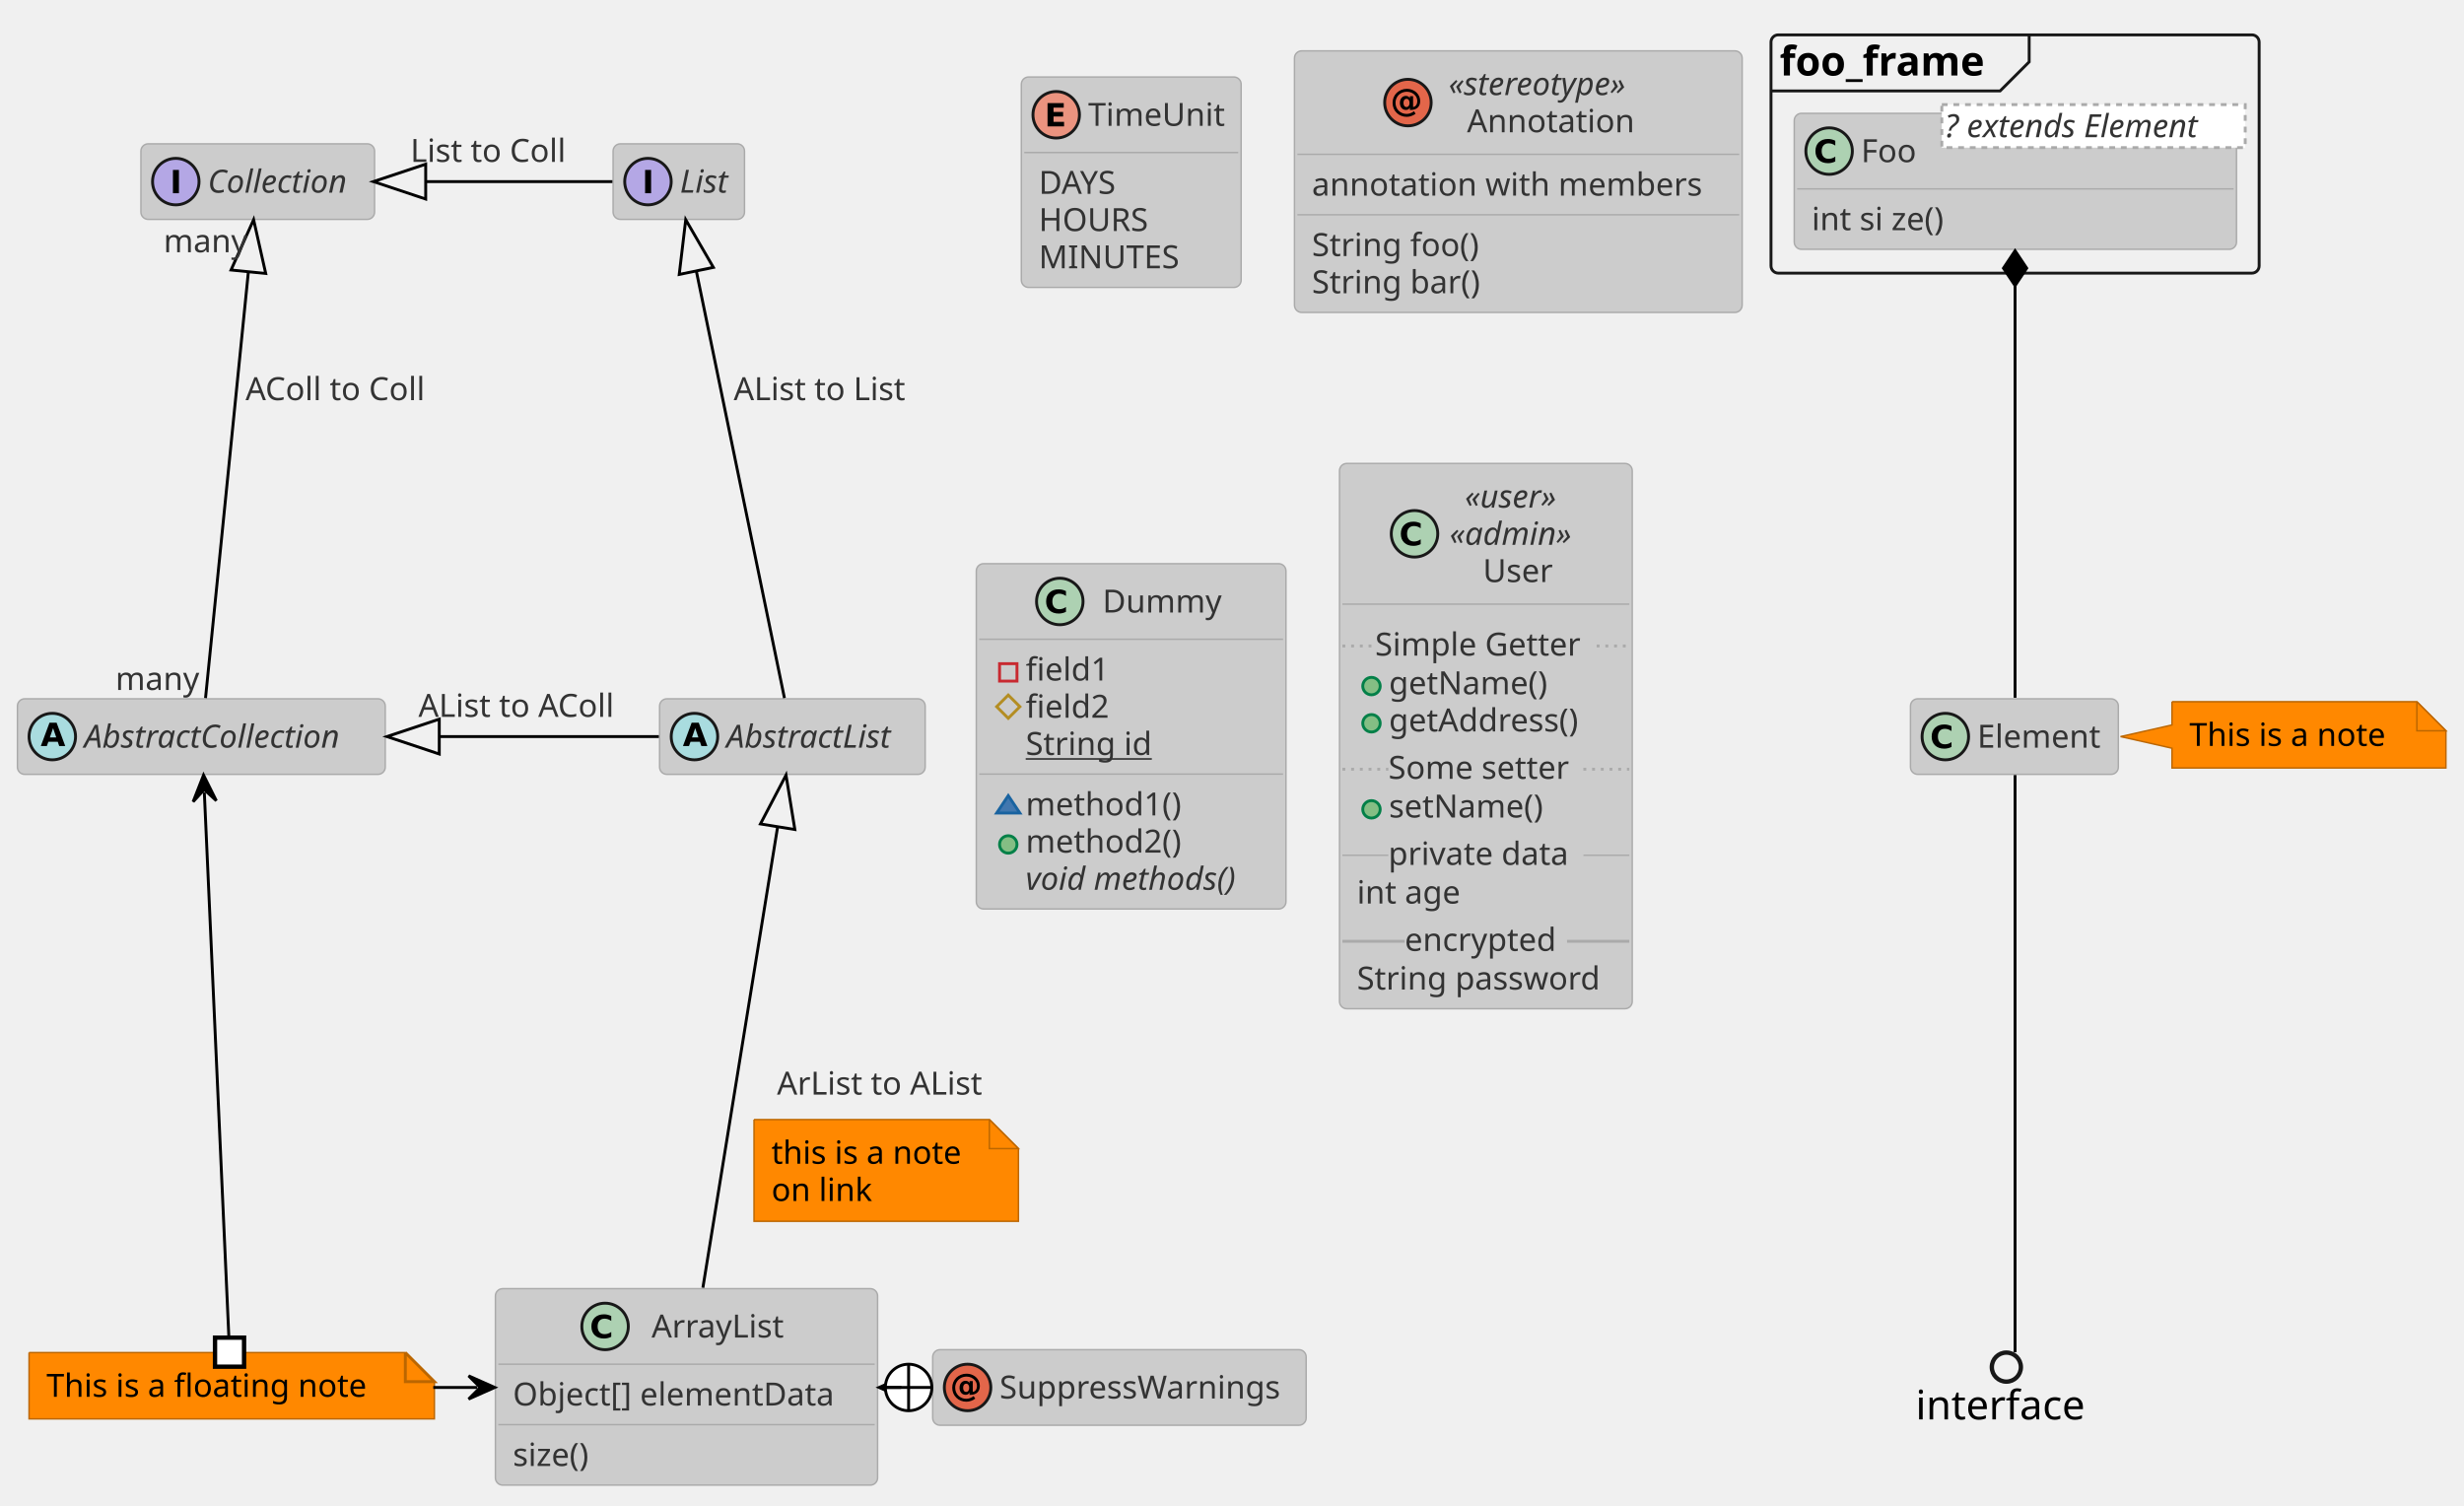
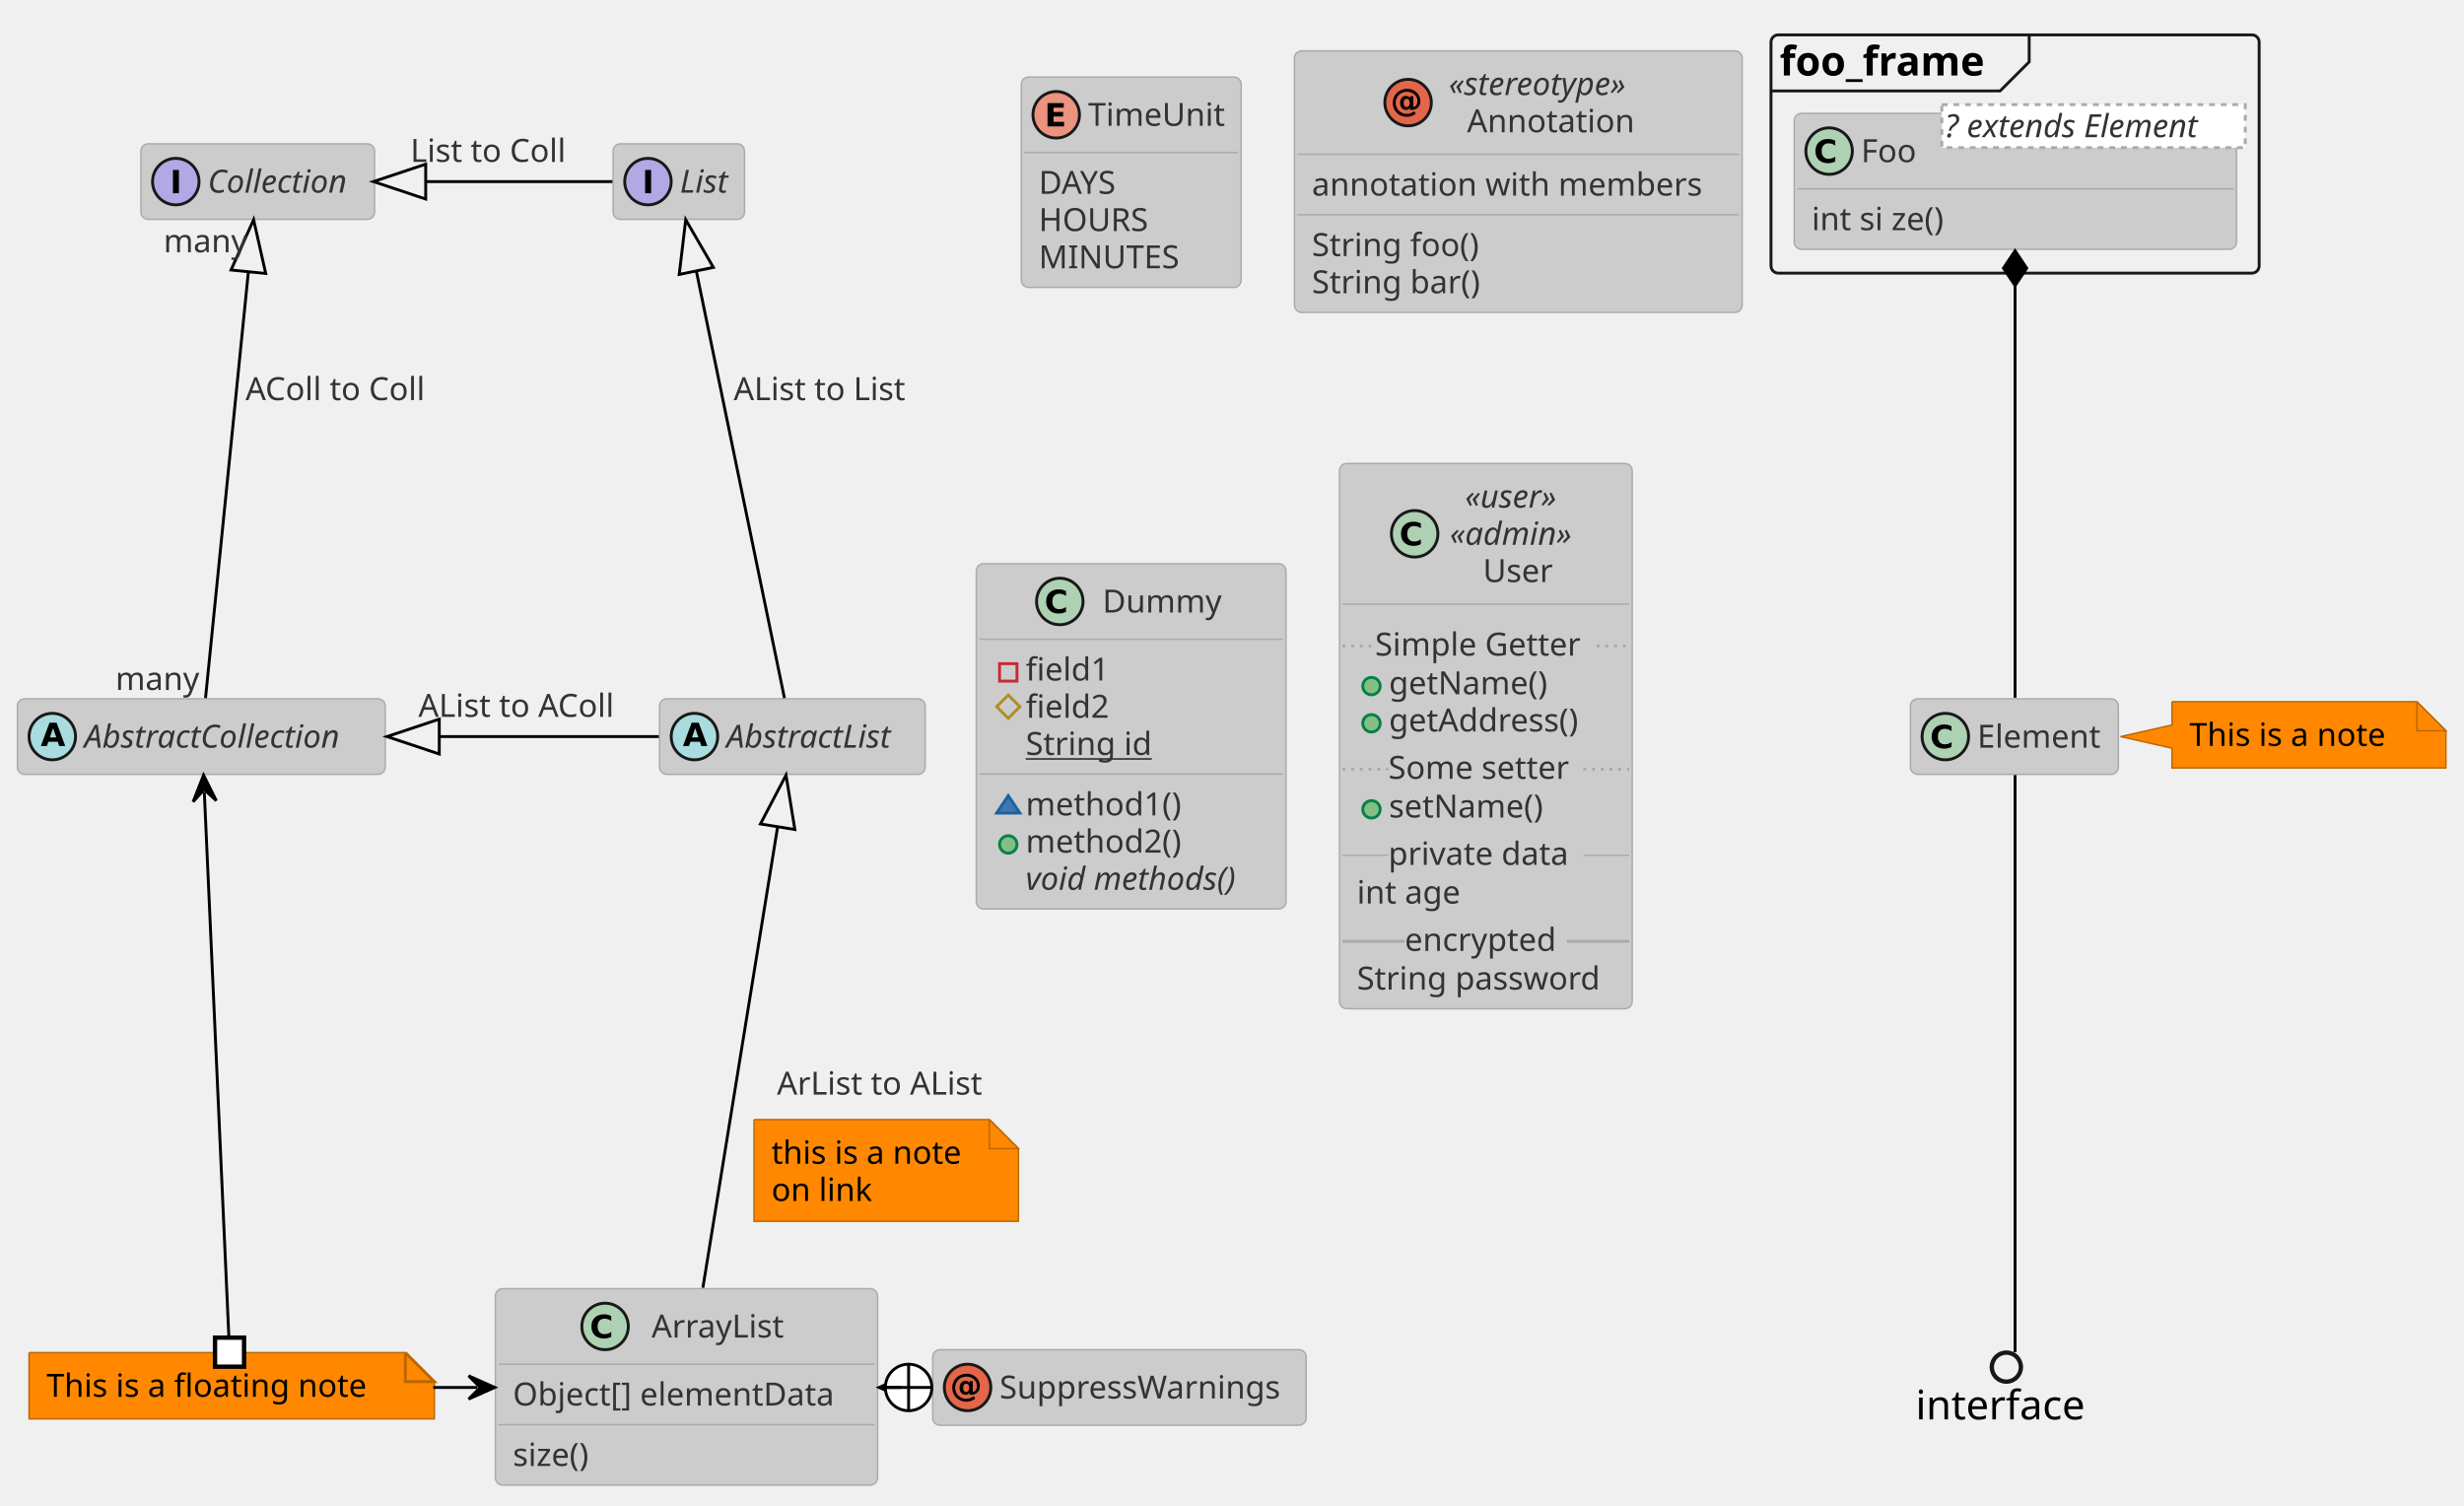
<svg xmlns="http://www.w3.org/2000/svg" contentStyleType="text/css" height="518px" preserveAspectRatio="none" style="width:848px;height:518px;background:#FFFFFF;" version="1.1" viewBox="0 0 848 518" width="848px" zoomAndPan="magnify">
  <defs />
  <g>
    <g id="cluster_foo_frame">
      <rect fill="none" height="82" rx="2.5" ry="2.5" style="stroke:#181818;stroke-width:1.0;" width="168" x="609.5" y="12" />
      <path d="M698.352,12 L698.352,21.297 L688.352,31.297 L609.5,31.297 " fill="none" style="stroke:#181818;stroke-width:1.0;" />
      <text fill="#000000" font-family="sans-serif" font-size="14" font-weight="bold" lengthAdjust="spacing" textLength="78.853" x="612.5" y="25.995">foo_frame</text>
    </g>
    <g id="elem_AbstractList">
      <rect codeLine="7" fill="#CCCCCC" height="26" id="AbstractList" rx="2.5" ry="2.5" style="stroke:#AAAAAA;stroke-width:0.5;" width="91.404" x="227" y="240.5" />
      <ellipse cx="239" cy="253.5" fill="#A9DCDF" rx="8" ry="8" style="stroke:#181818;stroke-width:1.0;" />
      <path d="M240.875,255.281 L237.641,255.281 L237.125,256.75 L235.047,256.75 L238.031,248.734 L240.484,248.734 L243.453,256.75 L241.375,256.75 L240.875,255.281 Z M238.156,253.797 L240.359,253.797 L239.266,250.609 L238.156,253.797 Z " fill="#000000" />
      <text fill="#333333" font-family="Verdana" font-size="11" font-style="italic" lengthAdjust="spacing" textLength="65.404" x="250" y="257.308">AbstractList</text>
    </g>
    <g id="elem_AbstractCollection">
      <rect codeLine="8" fill="#CCCCCC" height="26" id="AbstractCollection" rx="2.5" ry="2.5" style="stroke:#AAAAAA;stroke-width:0.5;" width="126.585" x="6" y="240.5" />
      <ellipse cx="18" cy="253.5" fill="#A9DCDF" rx="8" ry="8" style="stroke:#181818;stroke-width:1.0;" />
      <path d="M19.875,255.281 L16.641,255.281 L16.125,256.75 L14.047,256.75 L17.031,248.734 L19.484,248.734 L22.453,256.75 L20.375,256.75 L19.875,255.281 Z M17.156,253.797 L19.359,253.797 L18.266,250.609 L17.156,253.797 Z " fill="#000000" />
      <text fill="#333333" font-family="Verdana" font-size="11" font-style="italic" lengthAdjust="spacing" textLength="100.585" x="29" y="257.308">AbstractCollection</text>
    </g>
    <g id="elem_List">
      <rect codeLine="9" fill="#CCCCCC" height="26" id="List" rx="2.5" ry="2.5" style="stroke:#AAAAAA;stroke-width:0.5;" width="45.228" x="211" y="49.5" />
      <ellipse cx="223" cy="62.5" fill="#B4A7E5" rx="8" ry="8" style="stroke:#181818;stroke-width:1.0;" />
      <path d="M222.016,58.484 L224.078,58.484 L224.078,66.5 L222.016,66.5 L222.016,58.484 Z " fill="#000000" />
      <text fill="#333333" font-family="Verdana" font-size="11" font-style="italic" lengthAdjust="spacing" textLength="19.229" x="234" y="66.308">List</text>
    </g>
    <g id="elem_Collection">
      <rect codeLine="10" fill="#CCCCCC" height="26" id="Collection" rx="2.5" ry="2.5" style="stroke:#AAAAAA;stroke-width:0.5;" width="80.409" x="48.5" y="49.5" />
      <ellipse cx="60.5" cy="62.5" fill="#B4A7E5" rx="8" ry="8" style="stroke:#181818;stroke-width:1.0;" />
      <path d="M59.516,58.484 L61.578,58.484 L61.578,66.5 L59.516,66.5 L59.516,58.484 Z " fill="#000000" />
      <text fill="#333333" font-family="Verdana" font-size="11" font-style="italic" lengthAdjust="spacing" textLength="54.409" x="71.5" y="66.308">Collection</text>
    </g>
    <g id="elem_ArrayList">
      <rect codeLine="20" fill="#CCCCCC" height="67.609" id="ArrayList" rx="2.5" ry="2.5" style="stroke:#AAAAAA;stroke-width:0.5;" width="131.528" x="170.5" y="443.5" />
      <ellipse cx="208.24" cy="456.5" fill="#ADD1B2" rx="8" ry="8" style="stroke:#181818;stroke-width:1.0;" />
      <path d="M210.365,460.062 Q209.787,460.359 209.162,460.5 Q208.552,460.656 207.88,460.656 Q205.88,460.656 204.708,459.547 Q203.537,458.422 203.537,456.5 Q203.537,454.578 204.708,453.453 Q205.88,452.328 207.88,452.328 Q208.552,452.328 209.162,452.484 Q209.787,452.641 210.365,452.938 L210.365,454.594 Q209.787,454.203 209.224,454.016 Q208.662,453.828 208.052,453.828 Q206.943,453.828 206.302,454.547 Q205.677,455.25 205.677,456.5 Q205.677,457.734 206.302,458.453 Q206.943,459.156 208.052,459.156 Q208.662,459.156 209.224,458.984 Q209.787,458.797 210.365,458.406 L210.365,460.062 Z " fill="#000000" />
      <text fill="#333333" font-family="Verdana" font-size="11" lengthAdjust="spacing" textLength="49.049" x="224.24" y="460.308">ArrayList</text>
      <line style="stroke:#AAAAAA;stroke-width:0.5;" x1="171.5" x2="301.028" y1="469.5" y2="469.5" />
      <text fill="#333333" font-family="sans-serif" font-size="11" lengthAdjust="spacing" textLength="119.528" x="176.5" y="483.71">Object[] elementData</text>
      <line style="stroke:#AAAAAA;stroke-width:0.5;" x1="171.5" x2="301.028" y1="490.305" y2="490.305" />
      <text fill="#333333" font-family="sans-serif" font-size="11" lengthAdjust="spacing" textLength="29.912" x="176.5" y="504.515">size()</text>
    </g>
    <g id="elem_TimeUnit">
      <rect codeLine="25" fill="#CCCCCC" height="72.414" id="TimeUnit" rx="2.5" ry="2.5" style="stroke:#AAAAAA;stroke-width:0.5;" width="75.65" x="351.5" y="26.5" />
      <ellipse cx="363.5" cy="39.5" fill="#EB937F" rx="8" ry="8" style="stroke:#181818;stroke-width:1.0;" />
      <path d="M360.516,35.484 L366.094,35.484 L366.094,37.047 L362.578,37.047 L362.578,38.531 L365.875,38.531 L365.875,40.094 L362.578,40.094 L362.578,41.938 L366.203,41.938 L366.203,43.5 L360.516,43.5 L360.516,35.484 Z " fill="#000000" />
      <text fill="#333333" font-family="Verdana" font-size="11" lengthAdjust="spacing" textLength="49.65" x="374.5" y="43.308">TimeUnit</text>
      <line style="stroke:#AAAAAA;stroke-width:0.5;" x1="352.5" x2="426.15" y1="52.5" y2="52.5" />
      <text fill="#333333" font-family="sans-serif" font-size="11" lengthAdjust="spacing" textLength="29.697" x="357.5" y="66.71">DAYS</text>
      <text fill="#333333" font-family="sans-serif" font-size="11" lengthAdjust="spacing" textLength="39.606" x="357.5" y="79.515">HOURS</text>
      <text fill="#333333" font-family="sans-serif" font-size="11" lengthAdjust="spacing" textLength="49.666" x="357.5" y="92.32">MINUTES</text>
    </g>
    <g id="elem_SuppressWarnings">
      <rect codeLine="31" fill="#CCCCCC" height="26" id="SuppressWarnings" rx="2.5" ry="2.5" style="stroke:#AAAAAA;stroke-width:0.5;" width="128.523" x="321" y="464.5" />
      <ellipse cx="333" cy="477.5" fill="#E3664A" rx="8" ry="8" style="stroke:#181818;stroke-width:1.0;" />
      <path d="M331.469,477.609 Q331.469,478.266 331.75,478.656 Q332.031,479.031 332.516,479.031 Q332.984,479.031 333.266,478.656 Q333.562,478.266 333.562,477.609 Q333.562,476.953 333.266,476.578 Q332.984,476.203 332.5,476.203 Q332.031,476.203 331.75,476.578 Q331.469,476.953 331.469,477.609 Z M333.672,479.219 Q333.5,479.609 333.141,479.828 Q332.797,480.031 332.312,480.031 Q331.391,480.031 330.812,479.359 Q330.234,478.688 330.234,477.609 Q330.234,476.547 330.812,475.875 Q331.391,475.203 332.312,475.203 Q332.797,475.203 333.141,475.422 Q333.5,475.625 333.672,476.016 L333.672,475.312 L334.781,475.312 L334.781,479.031 Q335.453,478.922 335.828,478.391 Q336.219,477.844 336.219,477 Q336.219,476.469 336.062,476 Q335.906,475.531 335.594,475.141 Q335.078,474.484 334.312,474.125 Q333.547,473.766 332.656,473.766 Q332.031,473.766 331.453,473.938 Q330.891,474.094 330.406,474.422 Q329.609,474.938 329.172,475.781 Q328.734,476.609 328.734,477.578 Q328.734,478.391 329.016,479.094 Q329.297,479.781 329.844,480.328 Q330.391,480.844 331.078,481.125 Q331.781,481.406 332.562,481.406 Q333.234,481.406 333.906,481.141 Q334.594,480.891 335.078,480.469 L335.641,481.344 Q334.969,481.859 334.172,482.125 Q333.391,482.406 332.578,482.406 Q331.578,482.406 330.688,482.047 Q329.812,481.703 329.125,481.031 Q328.438,480.359 328.078,479.484 Q327.719,478.594 327.719,477.578 Q327.719,476.609 328.078,475.719 Q328.453,474.828 329.125,474.156 Q329.812,473.5 330.703,473.141 Q331.609,472.766 332.578,472.766 Q333.781,472.766 334.766,473.234 Q335.75,473.688 336.406,474.547 Q336.812,475.078 337.016,475.703 Q337.219,476.312 337.219,476.984 Q337.219,478.438 336.344,479.25 Q335.469,480.047 333.875,480.047 L333.672,480.047 L333.672,479.219 Z " fill="#000000" />
      <text fill="#333333" font-family="Verdana" font-size="11" lengthAdjust="spacing" textLength="102.523" x="344" y="481.308">SuppressWarnings</text>
    </g>
    <g id="elem_Annotation">
      <rect codeLine="33" fill="#CCCCCC" height="90.023" id="Annotation" rx="2.5" ry="2.5" style="stroke:#AAAAAA;stroke-width:0.5;" width="154.071" x="445.5" y="17.5" />
-       <ellipse cx="484.544" cy="35.305" fill="#E3664A" rx="8" ry="8" style="stroke:#181818;stroke-width:1.0;" />
-       <path d="M483.013,35.414 Q483.013,36.07 483.294,36.461 Q483.575,36.836 484.06,36.836 Q484.529,36.836 484.81,36.461 Q485.107,36.07 485.107,35.414 Q485.107,34.758 484.81,34.383 Q484.529,34.008 484.044,34.008 Q483.575,34.008 483.294,34.383 Q483.013,34.758 483.013,35.414 Z M485.216,37.023 Q485.044,37.414 484.685,37.633 Q484.341,37.836 483.857,37.836 Q482.935,37.836 482.357,37.164 Q481.779,36.492 481.779,35.414 Q481.779,34.352 482.357,33.68 Q482.935,33.008 483.857,33.008 Q484.341,33.008 484.685,33.227 Q485.044,33.43 485.216,33.82 L485.216,33.117 L486.325,33.117 L486.325,36.836 Q486.997,36.727 487.372,36.195 Q487.763,35.648 487.763,34.805 Q487.763,34.273 487.607,33.805 Q487.45,33.336 487.138,32.945 Q486.622,32.289 485.857,31.93 Q485.091,31.57 484.2,31.57 Q483.575,31.57 482.997,31.742 Q482.435,31.898 481.95,32.227 Q481.154,32.742 480.716,33.586 Q480.279,34.414 480.279,35.383 Q480.279,36.195 480.56,36.898 Q480.841,37.586 481.388,38.133 Q481.935,38.648 482.622,38.93 Q483.325,39.211 484.107,39.211 Q484.779,39.211 485.45,38.945 Q486.138,38.695 486.622,38.273 L487.185,39.148 Q486.513,39.664 485.716,39.93 Q484.935,40.211 484.122,40.211 Q483.122,40.211 482.232,39.852 Q481.357,39.508 480.669,38.836 Q479.982,38.164 479.622,37.289 Q479.263,36.398 479.263,35.383 Q479.263,34.414 479.622,33.523 Q479.997,32.633 480.669,31.961 Q481.357,31.305 482.247,30.945 Q483.154,30.57 484.122,30.57 Q485.325,30.57 486.31,31.039 Q487.294,31.492 487.95,32.352 Q488.357,32.883 488.56,33.508 Q488.763,34.117 488.763,34.789 Q488.763,36.242 487.888,37.055 Q487.013,37.852 485.419,37.852 L485.216,37.852 L485.216,37.023 Z " fill="#000000" />
-       <text fill="#333333" font-family="sans-serif" font-size="11" font-style="italic" lengthAdjust="spacing" textLength="72.982" x="498.544" y="32.71">«stereotype»</text>
+       <ellipse cx="484.603" cy="35.305" fill="#E3664A" rx="8" ry="8" style="stroke:#181818;stroke-width:1.0;" />
+       <path d="M483.072,35.414 Q483.072,36.07 483.353,36.461 Q483.635,36.836 484.119,36.836 Q484.588,36.836 484.869,36.461 Q485.166,36.07 485.166,35.414 Q485.166,34.758 484.869,34.383 Q484.588,34.008 484.103,34.008 Q483.635,34.008 483.353,34.383 Q483.072,34.758 483.072,35.414 Z M485.275,37.023 Q485.103,37.414 484.744,37.633 Q484.4,37.836 483.916,37.836 Q482.994,37.836 482.416,37.164 Q481.838,36.492 481.838,35.414 Q481.838,34.352 482.416,33.68 Q482.994,33.008 483.916,33.008 Q484.4,33.008 484.744,33.227 Q485.103,33.43 485.275,33.82 L485.275,33.117 L486.385,33.117 L486.385,36.836 Q487.056,36.727 487.431,36.195 Q487.822,35.648 487.822,34.805 Q487.822,34.273 487.666,33.805 Q487.51,33.336 487.197,32.945 Q486.681,32.289 485.916,31.93 Q485.15,31.57 484.26,31.57 Q483.635,31.57 483.056,31.742 Q482.494,31.898 482.01,32.227 Q481.213,32.742 480.775,33.586 Q480.338,34.414 480.338,35.383 Q480.338,36.195 480.619,36.898 Q480.9,37.586 481.447,38.133 Q481.994,38.648 482.681,38.93 Q483.385,39.211 484.166,39.211 Q484.838,39.211 485.51,38.945 Q486.197,38.695 486.681,38.273 L487.244,39.148 Q486.572,39.664 485.775,39.93 Q484.994,40.211 484.181,40.211 Q483.181,40.211 482.291,39.852 Q481.416,39.508 480.728,38.836 Q480.041,38.164 479.681,37.289 Q479.322,36.398 479.322,35.383 Q479.322,34.414 479.681,33.523 Q480.056,32.633 480.728,31.961 Q481.416,31.305 482.306,30.945 Q483.213,30.57 484.181,30.57 Q485.385,30.57 486.369,31.039 Q487.353,31.492 488.01,32.352 Q488.416,32.883 488.619,33.508 Q488.822,34.117 488.822,34.789 Q488.822,36.242 487.947,37.055 Q487.072,37.852 485.478,37.852 L485.275,37.852 L485.275,37.023 Z " fill="#000000" />
+       <text fill="#333333" font-family="sans-serif" font-size="11" font-style="italic" lengthAdjust="spacing" textLength="72.864" x="498.603" y="32.71">«stereotype»</text>
      <text fill="#333333" font-family="Verdana" font-size="11" lengthAdjust="spacing" textLength="60.323" x="504.874" y="45.515">Annotation</text>
      <line style="stroke:#AAAAAA;stroke-width:0.5;" x1="446.5" x2="598.571" y1="53.109" y2="53.109" />
      <text fill="#333333" font-family="sans-serif" font-size="11" lengthAdjust="spacing" textLength="142.071" x="451.5" y="67.32">annotation with members</text>
      <line style="stroke:#AAAAAA;stroke-width:0.5;" x1="446.5" x2="598.571" y1="73.914" y2="73.914" />
      <text fill="#333333" font-family="sans-serif" font-size="11" lengthAdjust="spacing" textLength="62.24" x="451.5" y="88.124">String foo()</text>
      <text fill="#333333" font-family="sans-serif" font-size="11" lengthAdjust="spacing" textLength="63.153" x="451.5" y="100.929">String bar()</text>
    </g>
    <g id="elem_Dummy">
      <rect codeLine="39" fill="#CCCCCC" height="118.828" id="Dummy" rx="2.5" ry="2.5" style="stroke:#AAAAAA;stroke-width:0.5;" width="106.569" x="336" y="194" />
      <ellipse cx="364.734" cy="207" fill="#ADD1B2" rx="8" ry="8" style="stroke:#181818;stroke-width:1.0;" />
      <path d="M366.859,210.562 Q366.281,210.859 365.656,211 Q365.046,211.156 364.375,211.156 Q362.375,211.156 361.203,210.047 Q360.031,208.922 360.031,207 Q360.031,205.078 361.203,203.953 Q362.375,202.828 364.375,202.828 Q365.046,202.828 365.656,202.984 Q366.281,203.141 366.859,203.438 L366.859,205.094 Q366.281,204.703 365.718,204.516 Q365.156,204.328 364.546,204.328 Q363.437,204.328 362.796,205.047 Q362.171,205.75 362.171,207 Q362.171,208.234 362.796,208.953 Q363.437,209.656 364.546,209.656 Q365.156,209.656 365.718,209.484 Q366.281,209.297 366.859,208.906 L366.859,210.562 Z " fill="#000000" />
      <text fill="#333333" font-family="Verdana" font-size="11" lengthAdjust="spacing" textLength="43.382" x="379.453" y="210.808">Dummy</text>
      <line style="stroke:#AAAAAA;stroke-width:0.5;" x1="337" x2="441.569" y1="220" y2="220" />
      <rect fill="none" height="6" style="stroke:#C82930;stroke-width:1.0;" width="6" x="344" y="228.402" />
      <text fill="#333333" font-family="sans-serif" font-size="11" lengthAdjust="spacing" textLength="30.733" x="353" y="234.21">field1</text>
      <polygon fill="none" points="347,239.207,351,243.207,347,247.207,343,243.207" style="stroke:#B38D22;stroke-width:1.0;" />
      <text fill="#333333" font-family="sans-serif" font-size="11" lengthAdjust="spacing" textLength="30.733" x="353" y="247.015">field2</text>
      <text fill="#333333" font-family="sans-serif" font-size="11" lengthAdjust="spacing" text-decoration="underline" textLength="46.363" x="353" y="259.82">String id</text>
      <line style="stroke:#AAAAAA;stroke-width:0.5;" x1="337" x2="441.569" y1="266.414" y2="266.414" />
      <polygon fill="#4177AF" points="347,273.816,343,279.816,351,279.816" style="stroke:#1963A0;stroke-width:1.0;" />
      <text fill="#333333" font-family="sans-serif" font-size="11" lengthAdjust="spacing" textLength="58.062" x="353" y="280.625">method1()</text>
      <ellipse cx="347" cy="290.621" fill="#84BE84" rx="3" ry="3" style="stroke:#038048;stroke-width:1.0;" />
      <text fill="#333333" font-family="sans-serif" font-size="11" lengthAdjust="spacing" textLength="58.062" x="353" y="293.429">method2()</text>
      <text fill="#333333" font-family="sans-serif" font-size="11" font-style="italic" lengthAdjust="spacing" textLength="83.569" x="353" y="306.234">void methods()</text>
    </g>
    <g id="elem_N1">
      <path d="M10,465.5 L10,488.305 L149.497,488.305 L149.497,475.5 L139.497,465.5 L10,465.5 " fill="#FF8800" style="stroke:#BB6600;stroke-width:0.5;" />
      <path d="M139.497,465.5 L139.497,475.5 L149.497,475.5 L139.497,465.5 " fill="#FF8800" style="stroke:#BB6600;stroke-width:1.0;" />
      <text fill="#000000" font-family="Verdana" font-size="11" lengthAdjust="spacing" textLength="118.497" x="16" y="480.71">This is a floating note</text>
    </g>
    <g id="elem_Element">
      <rect fill="#CCCCCC" height="26" id="Element" rx="2.5" ry="2.5" style="stroke:#AAAAAA;stroke-width:0.5;" width="71.541" x="657.5" y="240.5" />
      <ellipse cx="669.5" cy="253.5" fill="#ADD1B2" rx="8" ry="8" style="stroke:#181818;stroke-width:1.0;" />
      <path d="M671.625,257.062 Q671.047,257.359 670.422,257.5 Q669.812,257.656 669.141,257.656 Q667.141,257.656 665.969,256.547 Q664.797,255.422 664.797,253.5 Q664.797,251.578 665.969,250.453 Q667.141,249.328 669.141,249.328 Q669.812,249.328 670.422,249.484 Q671.047,249.641 671.625,249.938 L671.625,251.594 Q671.047,251.203 670.484,251.016 Q669.922,250.828 669.312,250.828 Q668.203,250.828 667.562,251.547 Q666.938,252.25 666.938,253.5 Q666.938,254.734 667.562,255.453 Q668.203,256.156 669.312,256.156 Q669.922,256.156 670.484,255.984 Q671.047,255.797 671.625,255.406 L671.625,257.062 Z " fill="#000000" />
      <text fill="#333333" font-family="Verdana" font-size="11" lengthAdjust="spacing" textLength="45.541" x="680.5" y="257.308">Element</text>
    </g>
    <g id="elem_Elementlol26">
      <ellipse cx="690.5" cy="470.5" fill="#F1F1F1" rx="5" ry="5" style="stroke:#181818;stroke-width:1.5;" />
    </g>
    <text fill="#000000" font-family="sans-serif" font-size="14" lengthAdjust="spacing" textLength="62.44" x="659.28" y="488.495">interface</text>
    <g id="elem_GMN31">
      <path d="M747.5,241.5 L747.5,249.5 L729.797,253.5 L747.5,257.5 L747.5,264.305 A0,0 0 0 0 747.5,264.305 L841.778,264.305 A0,0 0 0 0 841.778,264.305 L841.778,251.5 L831.778,241.5 L747.5,241.5 A0,0 0 0 0 747.5,241.5 " fill="#FF8800" style="stroke:#BB6600;stroke-width:0.5;" />
      <path d="M831.778,241.5 L831.778,251.5 L841.778,251.5 L831.778,241.5 " fill="#FF8800" style="stroke:#BB6600;stroke-width:0.5;" />
      <text fill="#000000" font-family="Verdana" font-size="11" lengthAdjust="spacing" textLength="73.278" x="753.5" y="256.71">This is a note</text>
    </g>
    <g id="elem_User">
      <rect codeLine="69" fill="#CCCCCC" height="187.656" id="User" rx="2.5" ry="2.5" style="stroke:#AAAAAA;stroke-width:0.5;" width="100.741" x="461" y="159.5" />
-       <ellipse cx="486.813" cy="183.707" fill="#ADD1B2" rx="8" ry="8" style="stroke:#181818;stroke-width:1.0;" />
-       <path d="M488.938,187.269 Q488.36,187.566 487.735,187.707 Q487.126,187.863 486.454,187.863 Q484.454,187.863 483.282,186.754 Q482.11,185.629 482.11,183.707 Q482.11,181.785 483.282,180.66 Q484.454,179.535 486.454,179.535 Q487.126,179.535 487.735,179.691 Q488.36,179.848 488.938,180.144 L488.938,181.801 Q488.36,181.41 487.798,181.223 Q487.235,181.035 486.626,181.035 Q485.517,181.035 484.876,181.754 Q484.251,182.457 484.251,183.707 Q484.251,184.941 484.876,185.66 Q485.517,186.363 486.626,186.363 Q487.235,186.363 487.798,186.191 Q488.36,186.004 488.938,185.613 L488.938,187.269 Z " fill="#000000" />
-       <text fill="#333333" font-family="sans-serif" font-size="11" font-style="italic" lengthAdjust="spacing" textLength="37.571" x="504.12" y="174.71">«user»</text>
-       <text fill="#333333" font-family="sans-serif" font-size="11" font-style="italic" lengthAdjust="spacing" textLength="48.044" x="498.883" y="187.515">«admin»</text>
-       <text fill="#333333" font-family="Verdana" font-size="11" lengthAdjust="spacing" textLength="25.072" x="510.369" y="200.32">User</text>
+       <ellipse cx="486.867" cy="183.707" fill="#ADD1B2" rx="8" ry="8" style="stroke:#181818;stroke-width:1.0;" />
+       <path d="M488.992,187.269 Q488.414,187.566 487.789,187.707 Q487.179,187.863 486.507,187.863 Q484.507,187.863 483.336,186.754 Q482.164,185.629 482.164,183.707 Q482.164,181.785 483.336,180.66 Q484.507,179.535 486.507,179.535 Q487.179,179.535 487.789,179.691 Q488.414,179.848 488.992,180.144 L488.992,181.801 Q488.414,181.41 487.851,181.223 Q487.289,181.035 486.679,181.035 Q485.57,181.035 484.929,181.754 Q484.304,182.457 484.304,183.707 Q484.304,184.941 484.929,185.66 Q485.57,186.363 486.679,186.363 Q487.289,186.363 487.851,186.191 Q488.414,186.004 488.992,185.613 L488.992,187.269 Z " fill="#000000" />
+       <text fill="#333333" font-family="sans-serif" font-size="11" font-style="italic" lengthAdjust="spacing" textLength="37.453" x="504.185" y="174.71">«user»</text>
+       <text fill="#333333" font-family="sans-serif" font-size="11" font-style="italic" lengthAdjust="spacing" textLength="47.926" x="498.948" y="187.515">«admin»</text>
+       <text fill="#333333" font-family="Verdana" font-size="11" lengthAdjust="spacing" textLength="25.072" x="510.375" y="200.32">User</text>
      <line style="stroke:#AAAAAA;stroke-width:0.5;" x1="462" x2="560.741" y1="207.914" y2="207.914" />
      <ellipse cx="472" cy="236.121" fill="#84BE84" rx="3" ry="3" style="stroke:#038048;stroke-width:1.0;" />
      <text fill="#333333" font-family="sans-serif" font-size="11" lengthAdjust="spacing" textLength="59.098" x="478" y="238.929">getName()</text>
      <ellipse cx="472" cy="248.926" fill="#84BE84" rx="3" ry="3" style="stroke:#038048;stroke-width:1.0;" />
      <text fill="#333333" font-family="sans-serif" font-size="11" lengthAdjust="spacing" textLength="70.888" x="478" y="251.734">getAddress()</text>
      <line style="stroke:#AAAAAA;stroke-width:1.0;stroke-dasharray:1.0,2.0;" x1="462" x2="473.238" y1="222.316" y2="222.316" />
      <text fill="#333333" font-family="sans-serif" font-size="11" lengthAdjust="spacing" textLength="76.264" x="473.238" y="225.625">Simple Getter</text>
      <line style="stroke:#AAAAAA;stroke-width:1.0;stroke-dasharray:1.0,2.0;" x1="549.503" x2="560.741" y1="222.316" y2="222.316" />
      <ellipse cx="472" cy="278.535" fill="#84BE84" rx="3" ry="3" style="stroke:#038048;stroke-width:1.0;" />
      <text fill="#333333" font-family="sans-serif" font-size="11" lengthAdjust="spacing" textLength="57.847" x="478" y="281.343">setName()</text>
      <line style="stroke:#AAAAAA;stroke-width:1.0;stroke-dasharray:1.0,2.0;" x1="462" x2="477.817" y1="264.731" y2="264.731" />
      <text fill="#333333" font-family="sans-serif" font-size="11" lengthAdjust="spacing" textLength="67.106" x="477.817" y="268.039">Some setter</text>
      <line style="stroke:#AAAAAA;stroke-width:1.0;stroke-dasharray:1.0,2.0;" x1="544.924" x2="560.741" y1="264.731" y2="264.731" />
      <text fill="#333333" font-family="sans-serif" font-size="11" lengthAdjust="spacing" textLength="38.328" x="467" y="310.953">int age</text>
      <line style="stroke:#AAAAAA;stroke-width:0.5;" x1="462" x2="477.788" y1="294.34" y2="294.34" />
      <text fill="#333333" font-family="sans-serif" font-size="11" lengthAdjust="spacing" textLength="67.165" x="477.788" y="297.648">private data</text>
      <line style="stroke:#AAAAAA;stroke-width:0.5;" x1="544.953" x2="560.741" y1="294.34" y2="294.34" />
      <text fill="#333333" font-family="sans-serif" font-size="11" lengthAdjust="spacing" textLength="88.741" x="467" y="340.562">String password</text>
      <line style="stroke:#AAAAAA;stroke-width:1.0;" x1="462" x2="483.438" y1="323.949" y2="323.949" />
      <text fill="#333333" font-family="sans-serif" font-size="11" lengthAdjust="spacing" textLength="55.865" x="483.438" y="327.257">encrypted</text>
      <line style="stroke:#AAAAAA;stroke-width:1.0;" x1="539.303" x2="560.741" y1="323.949" y2="323.949" />
    </g>
    <g id="elem_Foo">
      <rect codeLine="54" fill="#CCCCCC" height="46.805" id="Foo" rx="2.5" ry="2.5" style="stroke:#AAAAAA;stroke-width:0.5;" width="152.203" x="617.5" y="39" />
      <ellipse cx="629.5" cy="52" fill="#ADD1B2" rx="8" ry="8" style="stroke:#181818;stroke-width:1.0;" />
      <path d="M631.625,55.562 Q631.047,55.859 630.422,56 Q629.812,56.156 629.141,56.156 Q627.141,56.156 625.969,55.047 Q624.797,53.922 624.797,52 Q624.797,50.078 625.969,48.953 Q627.141,47.828 629.141,47.828 Q629.812,47.828 630.422,47.984 Q631.047,48.141 631.625,48.438 L631.625,50.094 Q631.047,49.703 630.484,49.516 Q629.922,49.328 629.312,49.328 Q628.203,49.328 627.562,50.047 Q626.938,50.75 626.938,52 Q626.938,53.234 627.562,53.953 Q628.203,54.656 629.312,54.656 Q629.922,54.656 630.484,54.484 Q631.047,54.297 631.625,53.906 L631.625,55.562 Z " fill="#000000" />
      <text fill="#333333" font-family="Verdana" font-size="11" lengthAdjust="spacing" textLength="19.787" x="640.5" y="55.808">Foo</text>
      <rect fill="#FFFFFF" height="14.805" style="stroke:#AAAAAA;stroke-width:1.0;stroke-dasharray:2.0,2.0;" width="104.416" x="668.287" y="36" />
      <text fill="#333333" font-family="sans-serif" font-size="11" font-style="italic" lengthAdjust="spacing" textLength="102.416" x="669.287" y="47.21">? extends Element</text>
      <line style="stroke:#AAAAAA;stroke-width:0.5;" x1="618.5" x2="768.703" y1="65" y2="65" />
      <text fill="#333333" font-family="sans-serif" font-size="11" lengthAdjust="spacing" textLength="51.246" x="623.5" y="79.21">int si ze()</text>
    </g>
    <polygon fill="none" points="235.999,75.61,233.76,94.451,245.513,92.026,235.999,75.61" style="stroke:#000000;stroke-width:1.0;" />
    <path d="M239.637,93.239 C246.664,127.295 262.908,206.016 269.971,240.246 " fill="none" style="stroke:#000000;stroke-width:1.0;" />
    <text fill="#333333" font-family="Verdana" font-size="11" lengthAdjust="spacing" textLength="64.018" x="252.5" y="137.71">AList to List</text>
    <polygon fill="none" points="87.283,75.61,79.512,92.92,91.452,94.12,87.283,75.61" style="stroke:#000000;stroke-width:1.0;" />
    <path d="M85.482,93.52 C82.058,127.576 74.173,206.016 70.732,240.246 " fill="none" style="stroke:#000000;stroke-width:1.0;" />
    <text fill="#333333" font-family="Verdana" font-size="11" lengthAdjust="spacing" textLength="66.607" x="84.5" y="137.71">AColl to Coll</text>
    <text fill="#333333" font-family="Verdana" font-size="11" lengthAdjust="spacing" textLength="30.938" x="39.732" y="237.456">many</text>
    <text fill="#333333" font-family="Verdana" font-size="11" lengthAdjust="spacing" textLength="30.938" x="56.283" y="86.821">many</text>
    <polygon fill="none" points="128.506,62.5,146.506,68.5,146.506,56.5,128.506,62.5" style="stroke:#000000;stroke-width:1.0;" />
    <path d="M146.506,62.5 C172.995,62.5 188.781,62.5 210.767,62.5 " fill="none" style="stroke:#000000;stroke-width:1.0;" />
    <text fill="#333333" font-family="Verdana" font-size="11" lengthAdjust="spacing" textLength="57.788" x="141.25" y="55.71">List to Coll</text>
    <polygon fill="none" points="133.173,253.5,151.173,259.5,151.173,247.5,133.173,253.5" style="stroke:#000000;stroke-width:1.0;" />
    <path d="M151.173,253.5 C181.522,253.5 199.134,253.5 226.758,253.5 " fill="none" style="stroke:#000000;stroke-width:1.0;" />
    <text fill="#333333" font-family="Verdana" font-size="11" lengthAdjust="spacing" textLength="72.837" x="144" y="246.71">AList to AColl</text>
    <polygon fill="none" points="270.513,266.752,261.709,283.559,273.555,285.48,270.513,266.752" style="stroke:#000000;stroke-width:1.0;" />
    <path d="M267.632,284.52 C262.237,317.788 250.056,392.907 241.904,443.176 " fill="none" style="stroke:#000000;stroke-width:1.0;" />
    <text fill="#333333" font-family="Verdana" font-size="11" lengthAdjust="spacing" textLength="76.065" x="267.403" y="376.71">ArList to AList</text>
    <path d="M259.5,385.305 L259.5,420.305 L350.5,420.305 L350.5,395.305 L340.5,385.305 L259.5,385.305 " fill="#FF8800" style="stroke:#BB6600;stroke-width:0.5;" />
    <path d="M340.5,385.305 L340.5,395.305 L350.5,395.305 L340.5,385.305 " fill="#FF8800" style="stroke:#BB6600;stroke-width:0.5;" />
    <text fill="#000000" font-family="Verdana" font-size="11" lengthAdjust="spacing" textLength="70.872" x="265.5" y="400.515">this is a note</text>
    <text fill="#000000" font-family="Verdana" font-size="11" lengthAdjust="spacing" textLength="36.652" x="265.5" y="413.32">on link</text>
    <polygon fill="#000000" points="302.56,477.5,311.56,481.5,307.56,477.5,311.56,473.5,302.56,477.5" style="stroke:#000000;stroke-width:1.0;" />
    <ellipse cx="312.704" cy="477.5" fill="#FFFFFF" rx="8" ry="8" style="stroke:#000000;stroke-width:1.0;" />
    <line style="stroke:#000000;stroke-width:1.0;" x1="304.704" x2="320.704" y1="477.5" y2="477.5" />
    <line style="stroke:#000000;stroke-width:1.0;" x1="312.704" x2="312.704" y1="469.5" y2="485.5" />
    <path d="M308.56,477.5 C314.608,477.5 298.656,477.5 304.704,477.5 " fill="none" style="stroke:#000000;stroke-width:1.0;" />
    <polygon fill="#000000" points="70.052,266.752,66.461,275.923,70.277,271.747,74.453,275.563,70.052,266.752" style="stroke:#000000;stroke-width:1.0;" />
    <rect fill="#FFFFFF" height="10" style="stroke:#000000;stroke-width:1.5;" width="10" x="73.998" y="460.354" />
    <path d="M70.322,272.746 C72.087,311.923 77.08,422.785 78.773,460.359 " fill="none" style="stroke:#000000;stroke-width:1.0;" />
    <polygon fill="#000000" points="170.273,477.5,161.273,473.5,165.273,477.5,161.273,481.5,170.273,477.5" style="stroke:#000000;stroke-width:1.0;" />
    <path d="M149.107,477.5 C156.163,477.5 157.218,477.5 164.273,477.5 " fill="none" style="stroke:#000000;stroke-width:1.0;" />
    <polygon fill="#000000" points="693.5,86.298,689.5,92.298,693.5,98.298,697.5,92.298,693.5,86.298" style="stroke:#000000;stroke-width:1.0;" />
    <path d="M693.5,98.298 C693.5,138.552 693.5,208.914 693.5,240.132 " fill="none" style="stroke:#000000;stroke-width:1.0;" />
    <path d="M693.5,266.752 C693.5,305.929 693.5,427.78 693.5,465.354 " fill="none" style="stroke:#000000;stroke-width:1.0;" />
  </g>
</svg>
